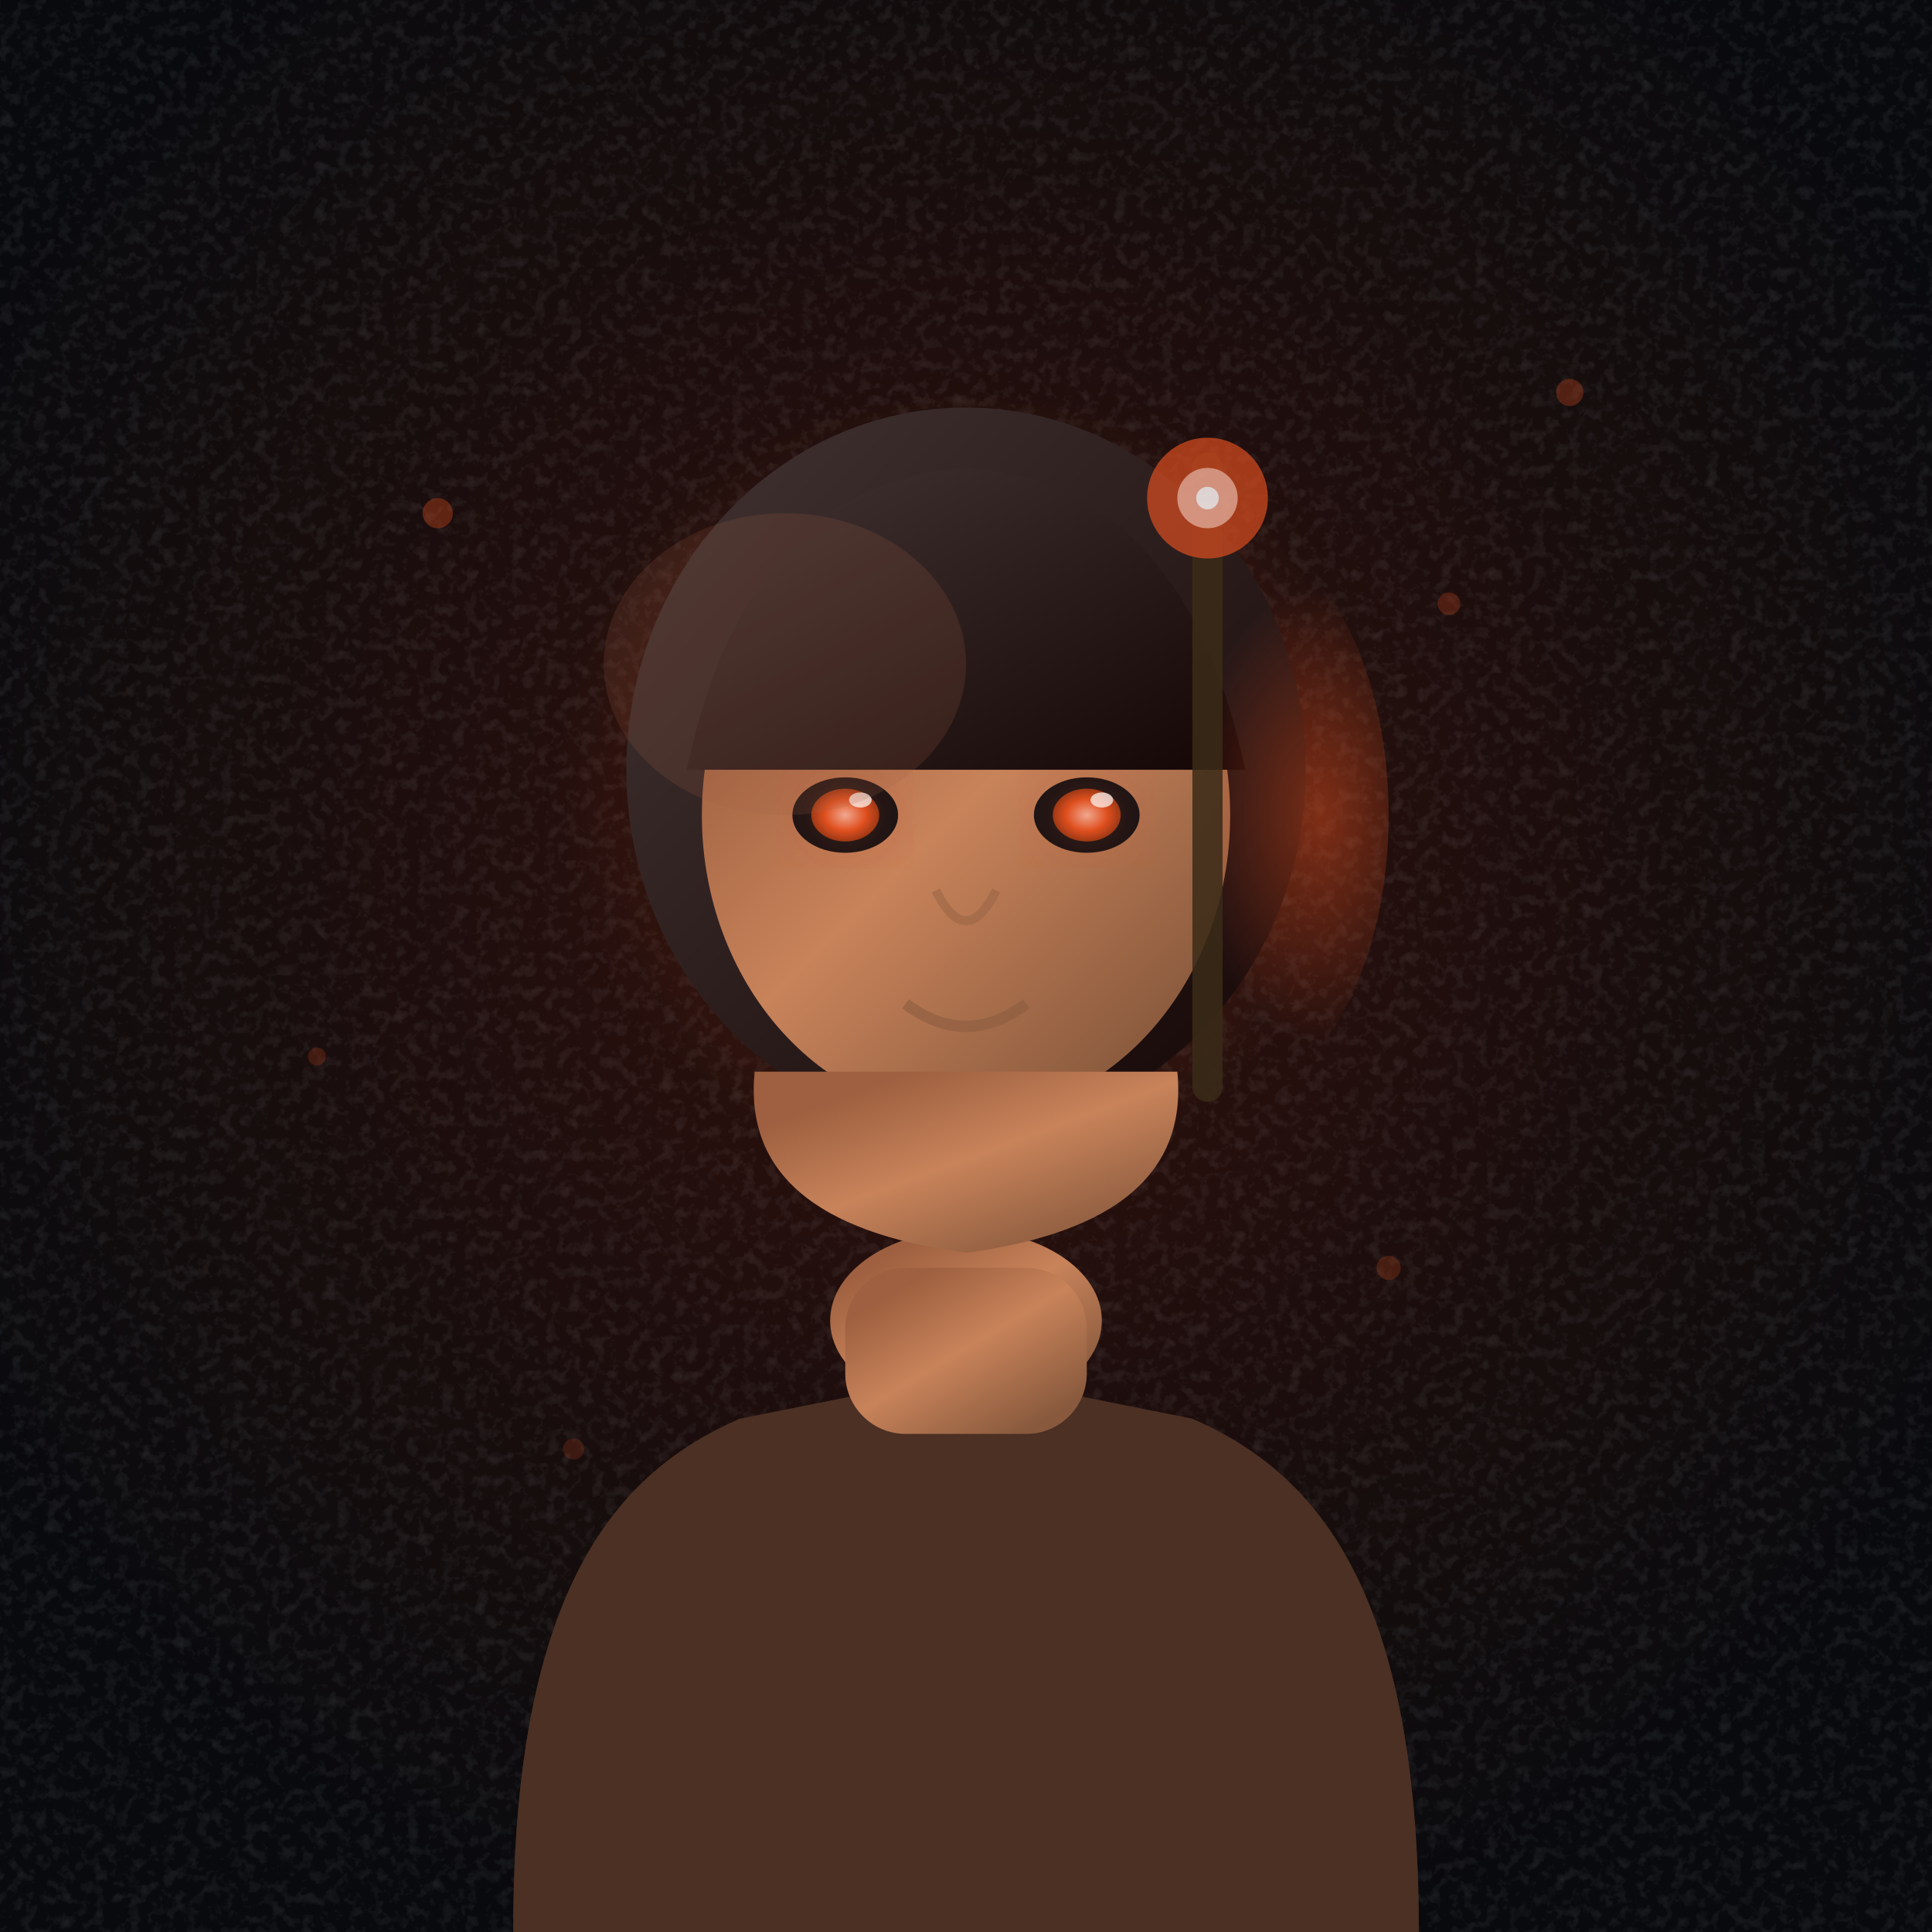
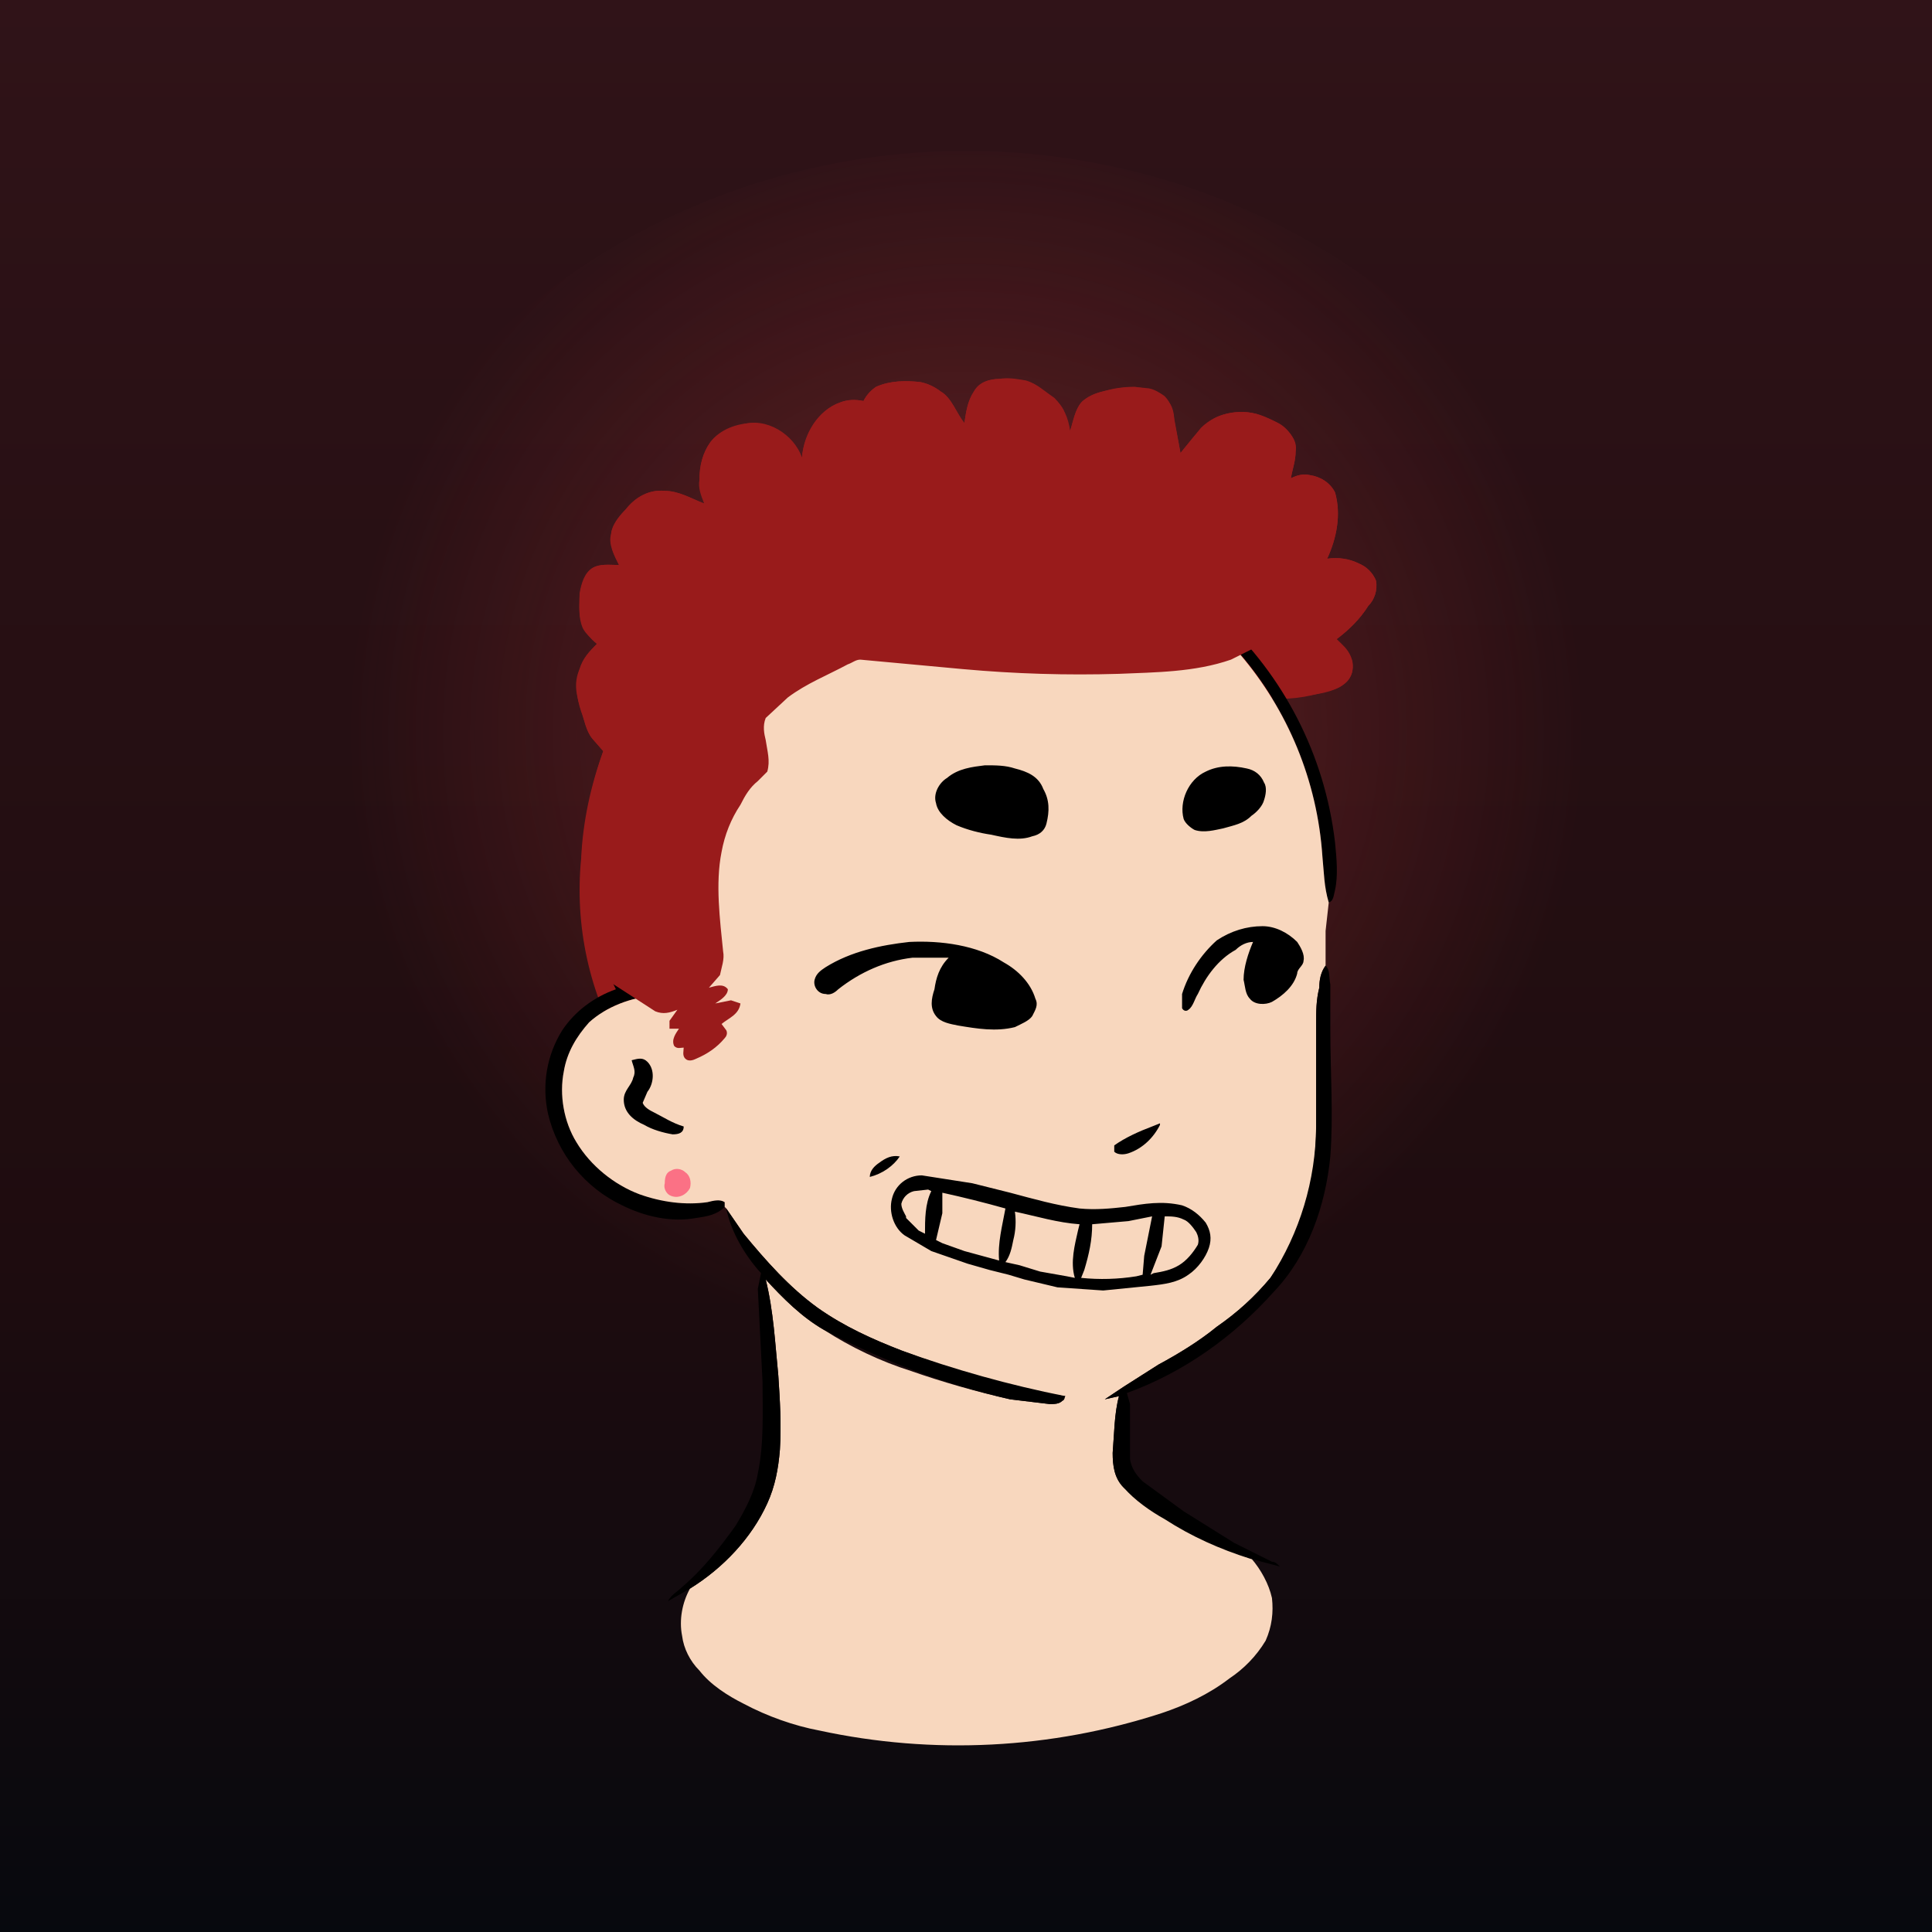
<svg xmlns="http://www.w3.org/2000/svg" viewBox="0 0 256 256" width="256" height="256">
  <defs>
-     <radialGradient id="bg-sorcerer" cx="50%" cy="45%" r="58%">
-       <stop offset="0%" stop-color="rgb(53,18,12)" />
-       <stop offset="60%" stop-color="rgb(25,13,13)" />
+     <linearGradient id="bg-sorcerer" x1="0%" y1="0%" x2="0%" y2="100%">
+       <stop offset="0%" stop-color="#301318" />
+       <stop offset="65%" stop-color="#1e0c0f" />
      <stop offset="100%" stop-color="#07090e" />
+     </linearGradient>
+     <radialGradient id="glow-sorcerer" cx="50%" cy="42%" r="44%">
+       <stop offset="0%" stop-color="#ef4444" stop-opacity="0.38" />
+       <stop offset="60%" stop-color="#ef4444" stop-opacity="0.133" />
+       <stop offset="100%" stop-color="#ef4444" stop-opacity="0" />
    </radialGradient>
-     <radialGradient id="ambi-sorcerer" cx="50%" cy="44%" r="38%">
-       <stop offset="0%" stop-color="#e05020" stop-opacity="0.28" />
-       <stop offset="100%" stop-color="#e05020" stop-opacity="0" />
-     </radialGradient>
-     <linearGradient id="skin-sorcerer" x1="20%" y1="15%" x2="85%" y2="90%">
-       <stop offset="0%" stop-color="#9e6040" />
-       <stop offset="45%" stop-color="#c8835a" />
-       <stop offset="100%" stop-color="rgb(136,89,61)" />
-     </linearGradient>
-     <linearGradient id="hair-sorcerer" x1="0%" y1="0%" x2="100%" y2="100%">
-       <stop offset="0%" stop-color="rgb(67,52,52)" />
-       <stop offset="100%" stop-color="rgb(21,6,6)" />
-     </linearGradient>
-     <radialGradient id="rim-sorcerer" cx="80%" cy="50%" r="40%">
-       <stop offset="0%" stop-color="#e05020" stop-opacity="0.70" />
-       <stop offset="100%" stop-color="#e05020" stop-opacity="0" />
-     </radialGradient>
-     <radialGradient id="eye-sorcerer" cx="50%" cy="50%" r="50%">
-       <stop offset="0%" stop-color="rgb(240,168,144)" />
-       <stop offset="60%" stop-color="#e05020" />
-       <stop offset="100%" stop-color="rgb(157,56,22)" />
-     </radialGradient>
-     <filter id="glow-sorcerer" x="-50%" y="-50%" width="200%" height="200%">
-       <feGaussianBlur stdDeviation="6" result="blur" />
-       <feMerge>
-         <feMergeNode in="blur" />
-         <feMergeNode in="SourceGraphic" />
-       </feMerge>
-     </filter>
-     <filter id="soft-sorcerer" x="-30%" y="-30%" width="160%" height="160%">
-       <feGaussianBlur stdDeviation="3" />
-     </filter>
-     <filter id="rim-blur-sorcerer" x="-40%" y="-40%" width="180%" height="180%">
-       <feGaussianBlur stdDeviation="4" />
-     </filter>
-     <filter id="noise-sorcerer">
-       <feTurbulence type="fractalNoise" baseFrequency="0.65" numOctaves="3" stitchTiles="stitch" result="noise" />
-       <feColorMatrix type="saturate" values="0" in="noise" result="grayNoise" />
-       <feBlend in="SourceGraphic" in2="grayNoise" mode="overlay" result="blended" />
-       <feComposite in="blended" in2="SourceGraphic" operator="in" />
-     </filter>
  </defs>
  <rect width="256" height="256" fill="url(#bg-sorcerer)" />
-   <rect width="256" height="256" fill="rgb(19,11,14)" filter="url(#noise-sorcerer)" opacity="0.12" />
-   <ellipse cx="128" cy="112" rx="72" ry="68" fill="url(#ambi-sorcerer)" />
-   <path d="M68,256 C68,210 82,195 98,188 L128,182 L158,188 C174,195 188,210 188,256 Z" fill="rgb(110,72,50)" />
-   <path d="M68,256 C68,210 82,195 98,188 L128,182 L158,188 C174,195 188,210 188,256 Z" fill="rgb(22,12,13)" opacity="0.4" />
-   <ellipse cx="128" cy="175" rx="18" ry="12" fill="url(#skin-sorcerer)" />
-   <rect x="112" y="168" width="32" height="22" rx="8" fill="url(#skin-sorcerer)" />
-   <ellipse cx="128" cy="102" rx="45" ry="48" fill="url(#hair-sorcerer)" />
-   <ellipse cx="128" cy="108" rx="35" ry="40" fill="url(#skin-sorcerer)" />
-   <path d="M100,142 Q98,162 128,166 Q158,162 156,142" fill="url(#skin-sorcerer)" />
-   <ellipse cx="128" cy="94" rx="26" ry="5" fill="rgb(164,107,74)" opacity="0.5" />
-   <ellipse cx="112" cy="108" rx="7" ry="5" fill="#0a0c10" />
-   <ellipse cx="144" cy="108" rx="7" ry="5" fill="#0a0c10" />
-   <ellipse cx="112" cy="108" rx="4.5" ry="3.5" fill="url(#eye-sorcerer)" filter="url(#glow-sorcerer)" />
-   <ellipse cx="144" cy="108" rx="4.5" ry="3.5" fill="url(#eye-sorcerer)" filter="url(#glow-sorcerer)" />
-   <ellipse cx="114" cy="106" rx="1.5" ry="1" fill="white" opacity="0.7" />
-   <ellipse cx="146" cy="106" rx="1.5" ry="1" fill="white" opacity="0.7" />
-   <path d="M124,118 Q128,126 132,118" stroke="rgb(150,98,68)" stroke-width="1.2" fill="none" opacity="0.5" />
-   <path d="M120,133 Q128,139 136,133" stroke="rgb(140,92,63)" stroke-width="1.5" fill="none" opacity="0.6" />
-   <path d="M91,102 Q99,64 128,62 Q157,64 165,102" fill="url(#hair-sorcerer)" />
-   <ellipse cx="162" cy="108" rx="22" ry="38" fill="url(#rim-sorcerer)" opacity="0.65" />
-   <ellipse cx="104" cy="88" rx="24" ry="20" fill="#9e6040" opacity="0.18" />
-   <g transform="translate(150,62)" opacity="0.85">
-     <line x1="10" y1="0" x2="10" y2="82" stroke="#3a2a18" stroke-width="4" stroke-linecap="round" />
-     <circle cx="10" cy="4" r="8" fill="#e05020" opacity="0.8" filter="url(#glow-xe05020)" />
-     <circle cx="10" cy="4" r="4" fill="rgb(240,168,144)" />
-     <circle cx="10" cy="4" r="1.5" fill="white" opacity="0.9" />
-   </g>
-   <circle cx="58" cy="68" r="2" fill="#e05020" opacity="0.35" />
-   <circle cx="192" cy="80" r="1.5" fill="#e05020" opacity="0.25" />
-   <circle cx="42" cy="140" r="1.2" fill="#e05020" opacity="0.2" />
-   <circle cx="208" cy="52" r="1.8" fill="#e05020" opacity="0.3" />
-   <circle cx="76" cy="192" r="1.4" fill="#e05020" opacity="0.18" />
-   <circle cx="184" cy="168" r="1.6" fill="#e05020" opacity="0.22" />
+   <circle cx="128" cy="112" r="92" fill="url(#glow-sorcerer)" />
+   <svg x="0" y="0" width="256" height="256" viewBox="0 0 980 980">
+     <mask id="viewboxMask">
+       <rect width="980" height="980" rx="0" ry="0" x="0" y="0" fill="#fff" />
+     </mask>
+     <g mask="url(#viewboxMask)">
+       <g transform="translate(0 29.4)">
+         <g transform="translate(98 98) scale(0.8)">
+           <g transform="translate(10 -60)">
+             <path d="M501 141c6-1 11 0 17 1 7 2 12 7 18 11 6 6 9 13 10 21 2-6 3-13 7-18 4-4 9-6 14-7 6-2 13-3 20-3 7 1 14 2 19 6 4 4 5 9 6 14l4 22c5-6 10-13 16-18 6-6 15-8 23-8 9 0 15 3 23 7 6 3 12 11 11 18 0 6-2 11-3 17 4-2 8-3 12-2 7 1 13 5 16 11 4 14 1 29-5 42 7-1 14 0 20 3 5 2 9 6 11 11 1 6-1 12-5 16-5 8-12 15-20 21 3 3 7 6 9 11s2 12-3 16c-3 4-8 5-12 6-13 4-26 6-39 4s-25-7-36-13l-5-6c-17 3-36 3-54 4-23 1-45 0-68-1l-51-4-43-4c-3 0-5 2-8 3-13 7-26 12-38 21l-14 13c-2 5-1 10 0 14 1 7 3 14 0 20l-11 13c-9 13-16 28-18 43-2 20 0 39 2 58 1 5-1 10-2 15l-7 8c4-1 9-3 12 1 0 4-5 7-8 9l10-2 6 2c-1 7-7 9-12 13 3 3 5 4 3 8-5 6-11 10-18 13l-7 2c-2-1-2-4-3-6l-22 6c-3 1-7 2-10 1l-5-6a203 203 0 0 1-27-123c1-23 6-46 14-68l-7-8c-4-5-5-12-7-17-3-9-4-18-1-27 2-6 6-11 11-16-3-3-7-6-9-10-3-7-2-14-2-21 1-6 3-13 8-17 5-3 11-2 17-2-3-6-7-13-5-20 1-6 6-12 10-16 6-7 14-12 24-11 9 0 17 5 25 8l-3-15c0-9 2-17 7-24 5-6 12-9 20-11 15-5 33 6 38 21 1-14 10-30 24-35 5-2 10-2 15-1 2-4 5-7 8-9 9-4 19-4 28-3 5 1 9 3 13 6 7 4 10 14 15 20 1-7 2-14 6-20 3-6 10-8 16-8Z" fill="#991b1b" />
+             <path d="M495 231a231 231 0 0 1 219 204c1 10 2 21 0 30-1 4-1 7-4 8-3-10-3-19-4-29a220 220 0 0 0-239-205c-42 4-83 19-117 44l-17 13a221 221 0 0 0-78 164c0 23 7 43 15 64h17c3 1 4 4 2 6l-6 2c-15 1-31 7-42 17-8 9-14 19-16 31-3 15 0 32 8 45 9 15 24 27 40 33 14 5 29 7 43 5 4-1 8-2 11 0v3c-5 5-11 6-18 7-16 3-33-1-47-8a86 86 0 0 1-47-58c-4-18-1-37 9-53 8-12 20-21 34-26-7-14-10-28-12-43-2-18-2-35 0-53 1-13 4-25 8-38a227 227 0 0 1 99-122c41-28 92-43 142-41Z" fill="#000" />
+             <path d="M535 244a220 220 0 0 1 171 200c1 10 1 19 4 29l-2 18v22c-3 4-4 9-4 14-2 8-2 15-2 23v65c0 21-3 42-11 61-4 13-10 24-18 35-10 12-21 22-34 31-11 9-24 17-37 24l-22 14-12 8 9-2c-3 11-3 24-4 36 0 8 1 16 7 22a235 235 0 0 0 81 45c6 7 11 16 13 25 1 9 0 18-4 27-6 10-14 18-23 24-13 10-28 17-43 22a417 417 0 0 1-217 11c-16-3-33-9-48-17-10-5-21-12-28-21-6-6-10-14-11-22-2-10 0-21 5-30 21-13 39-32 49-54 5-11 7-22 8-34 1-16 0-32-1-47-2-20-3-41-8-61 11 12 23 24 37 32 17 11 36 20 55 26 20 7 41 13 63 18l25 3c3 0 6 0 8-2 2-1 1-2 2-3l-17-2c-29-7-58-16-87-27-18-7-36-15-53-27-18-13-33-30-47-47l-11-16-1-1v-3c-3-2-7-1-11 0-14 2-29 0-43-5-16-6-31-18-40-33-8-13-11-30-8-45 2-12 8-22 16-31 11-10 27-16 42-17l6-2c2-2 1-5-2-6h-17c-8-21-15-41-15-64-1-14 2-27 5-41a221 221 0 0 1 73-123l17-13a230 230 0 0 1 185-39Z" fill="#f8d7be" />
+             <path d="M708 513c3 3 2 7 3 12v29c0 26 2 54 0 80-3 31-14 63-36 86-25 28-57 51-93 64l2 7v35c1 6 4 10 8 14l26 19 32 20 24 12c2 0 3 1 5 3l-19-5c-19-6-37-14-54-25-9-5-19-12-26-20-6-6-7-14-7-22 1-12 1-25 4-36l-9 2 12-8 22-14c13-7 26-15 37-24 13-9 24-19 34-31a178 178 0 0 0 29-96v-65c0-8 0-15 2-23 0-5 1-10 4-14ZM278 574c5 5 4 14 0 19l-3 7c1 3 5 5 7 6 6 3 12 7 19 9 0 4-3 5-7 5-6-1-13-3-18-6-7-3-13-8-13-16 0-6 5-9 6-14 2-4 0-7-1-11 4-1 7-2 10 1ZM328 667l11 16c14 17 29 34 47 47 17 12 35 20 53 27a714 714 0 0 0 104 29c-1 1 0 2-2 3-2 2-5 2-8 2l-25-3a478 478 0 0 1-118-44c-14-8-26-20-37-32 5 20 6 41 8 61 1 15 2 31 1 47-1 12-3 23-8 34-10 22-28 41-49 54l-14 8c2-4 6-6 9-9 13-11 24-25 34-39 6-10 12-21 14-33 4-19 3-39 3-58l-3-59 2-10c-10-11-19-26-22-41Z" fill="#000" />
+             <path d="M668 488c8 0 16 4 22 10 2 3 5 8 4 12 0 3-4 5-4 8-2 8-9 14-16 18-4 2-11 2-14-2-3-3-3-8-4-12 0-8 3-17 6-24-4 0-8 2-11 5-11 6-19 17-24 28-2 3-3 8-6 10-1 1-3 1-4-1v-9c4-13 12-25 22-34 9-6 19-9 29-9ZM444 498c20-1 43 2 60 13 9 5 17 13 20 23 2 4 0 7-2 11-2 3-7 5-11 7-12 3-24 1-36-1-5-1-11-2-14-6-4-5-3-11-1-17 1-7 3-14 9-20h-23c-17 2-33 9-47 20-2 2-5 4-8 3-5 0-8-5-7-9s4-6 7-8c16-10 35-14 53-16Z" fill="#000000" />
+             <path d="M492 386c7 0 13 0 19 2 8 2 15 5 18 13 4 7 4 14 2 22-1 4-4 7-9 8-8 3-17 1-26-1-7-1-15-3-22-6-6-3-12-8-13-14-2-6 2-13 7-16 7-6 16-7 24-8ZM658 388c5 1 9 4 11 9 2 3 1 8 0 11-1 4-5 8-8 10-5 5-11 6-18 8-5 1-12 3-18 1-2-1-6-4-7-7-3-11 3-25 14-30 8-4 17-4 26-2Z" fill="#000000" />
+             <path d="M293 643c3-2 7-1 9 1 3 2 4 6 3 10-2 4-7 7-12 5-3-1-5-5-4-8 0-4 1-7 4-8Z" fill="#fb7185" />
+             <path d="M603 613v1c-4 8-11 15-20 18-3 1-7 1-9-1v-4c7-5 16-9 24-12l5-2Z" fill="#000000" />
+             <path fill-rule="evenodd" clip-rule="evenodd" d="M438 634c-4 6-11 11-19 13 0-4 3-7 6-9 4-3 8-5 13-4Zm14 12 32 5 24 6c15 4 29 8 44 10 10 1 20 0 29-1 12-2 23-4 36-1 6 2 11 6 15 11 3 5 4 10 2 16s-7 13-13 17c-7 5-15 6-24 7l-30 3-29-2-21-5-10-3-12-3-14-4-23-8-17-10c-7-5-10-15-8-23 2-9 10-15 19-15Zm4 9-9 1c-4 1-7 4-8 8 0 3 2 6 3 8v1l8 8 4 2c0-9 0-19 4-27l-2-1Zm9 2a703 703 0 0 1 40 10c-2 11-5 22-4 33l-22-6-14-5-4-2 4-17v-13Zm87 20c-14-1-27-5-41-8a46 46 0 0 1-1 18c-1 5-2 10-5 14l9 2 13 4 17 3 5 1c-3-10 0-21 2-30l1-4Zm54-5c4 0 8 0 12 2 3 1 6 5 8 8 1 2 2 5 1 8-3 5-7 10-12 13s-10 4-16 5l-2 1 7-18 2-19Zm-13 25 5-25-15 3-23 2c0 10-2 19-5 29l-2 5a135 135 0 0 0 35-1l4-1 1-12Z" fill="#000000" />
+             <path d="M502 141c9 0 18 0 25 6 6 4 12 8 15 14l4 13c2-6 3-14 8-19 5-4 11-6 17-7 8-2 17-2 25-1 5 1 9 4 12 8 3 3 4 8 4 12l4 21 13-16c10-10 27-13 40-7 5 2 10 4 14 8s7 8 6 14c0 6-2 11-3 17 4-2 8-3 12-2 7 1 13 5 16 11 4 14 1 29-5 42 7-1 14 0 20 3 5 2 9 6 11 11 1 6-1 12-5 16-5 8-12 15-20 21 4 4 8 8 10 14 1 6-1 12-6 15-7 5-17 6-25 7-3 0-8 1-9-3 0-2 2-3 4-4-4-4-8-7-10-11l-5-8 1-6-7-1-20 10c-23 8-48 8-71 9-33 1-66 0-99-3l-65-6c-3 0-5 2-8 3-13 7-26 12-38 21l-14 13c-2 5-1 10 0 14 1 7 3 13 1 20l-6 6c-5 4-8 9-11 15-6 9-10 19-12 30-4 20-1 43 1 63 1 5-1 10-2 15l-7 8c4-1 9-3 12 1 0 4-5 7-8 9l10-2 6 2c-1 7-7 9-12 13l3 4c1 2 0 4-1 5-5 6-11 10-18 13-2 1-5 2-7 0s-1-5-1-7c-2 0-4 1-6-1-2-4 1-8 3-11h-6v-5l5-7c-5 2-9 3-14 1l-34-22c-2-1-5-2-6-5l-4-11a259 259 0 0 1 11-127l-7-8c-4-5-5-12-7-18-3-9-5-17-1-26 2-7 6-11 11-16-4-3-7-7-9-12-3-6-2-14-2-20 1-6 3-13 8-16s11-2 17-2c-3-6-6-12-5-19 0-6 5-12 9-16 6-8 15-13 25-12 9 0 17 5 25 8-2-5-4-10-3-15 0-9 2-17 7-24 6-8 17-12 27-12 13 0 26 9 31 22 1-15 10-30 24-35 5-2 10-2 15-1 2-4 5-7 8-9 9-4 19-4 28-3 5 1 9 3 13 6 7 4 10 14 15 20 1-7 2-14 6-20s10-8 17-8Z" fill="#991b1b" />
+           </g>
+           <g transform="translate(10 -60)" />
+         </g>
+       </g>
+     </g>
+   </svg>
</svg>
